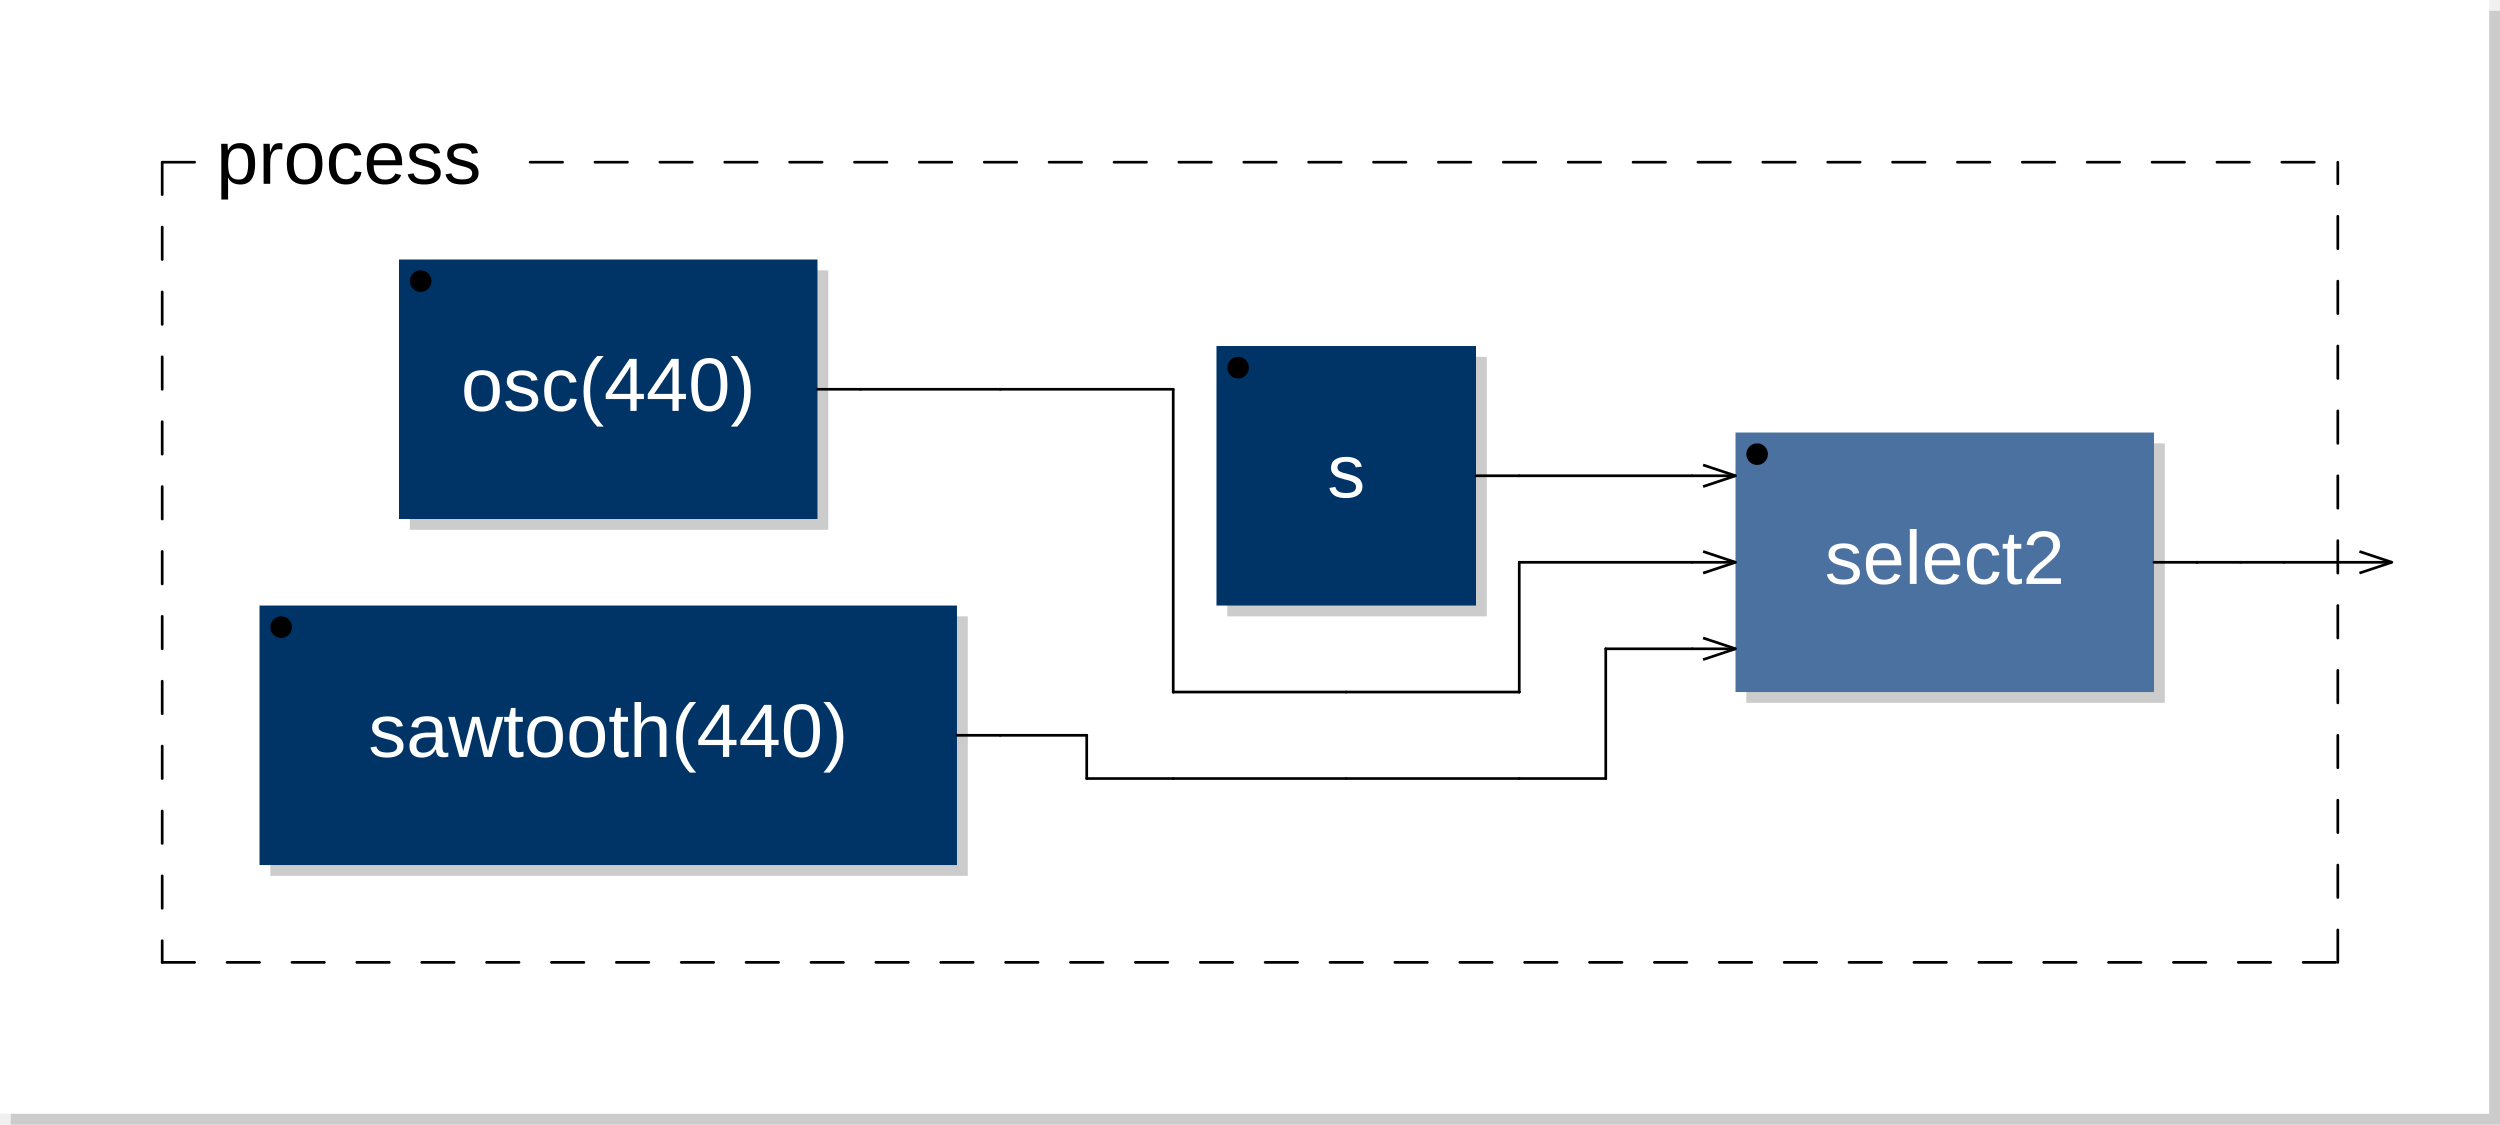
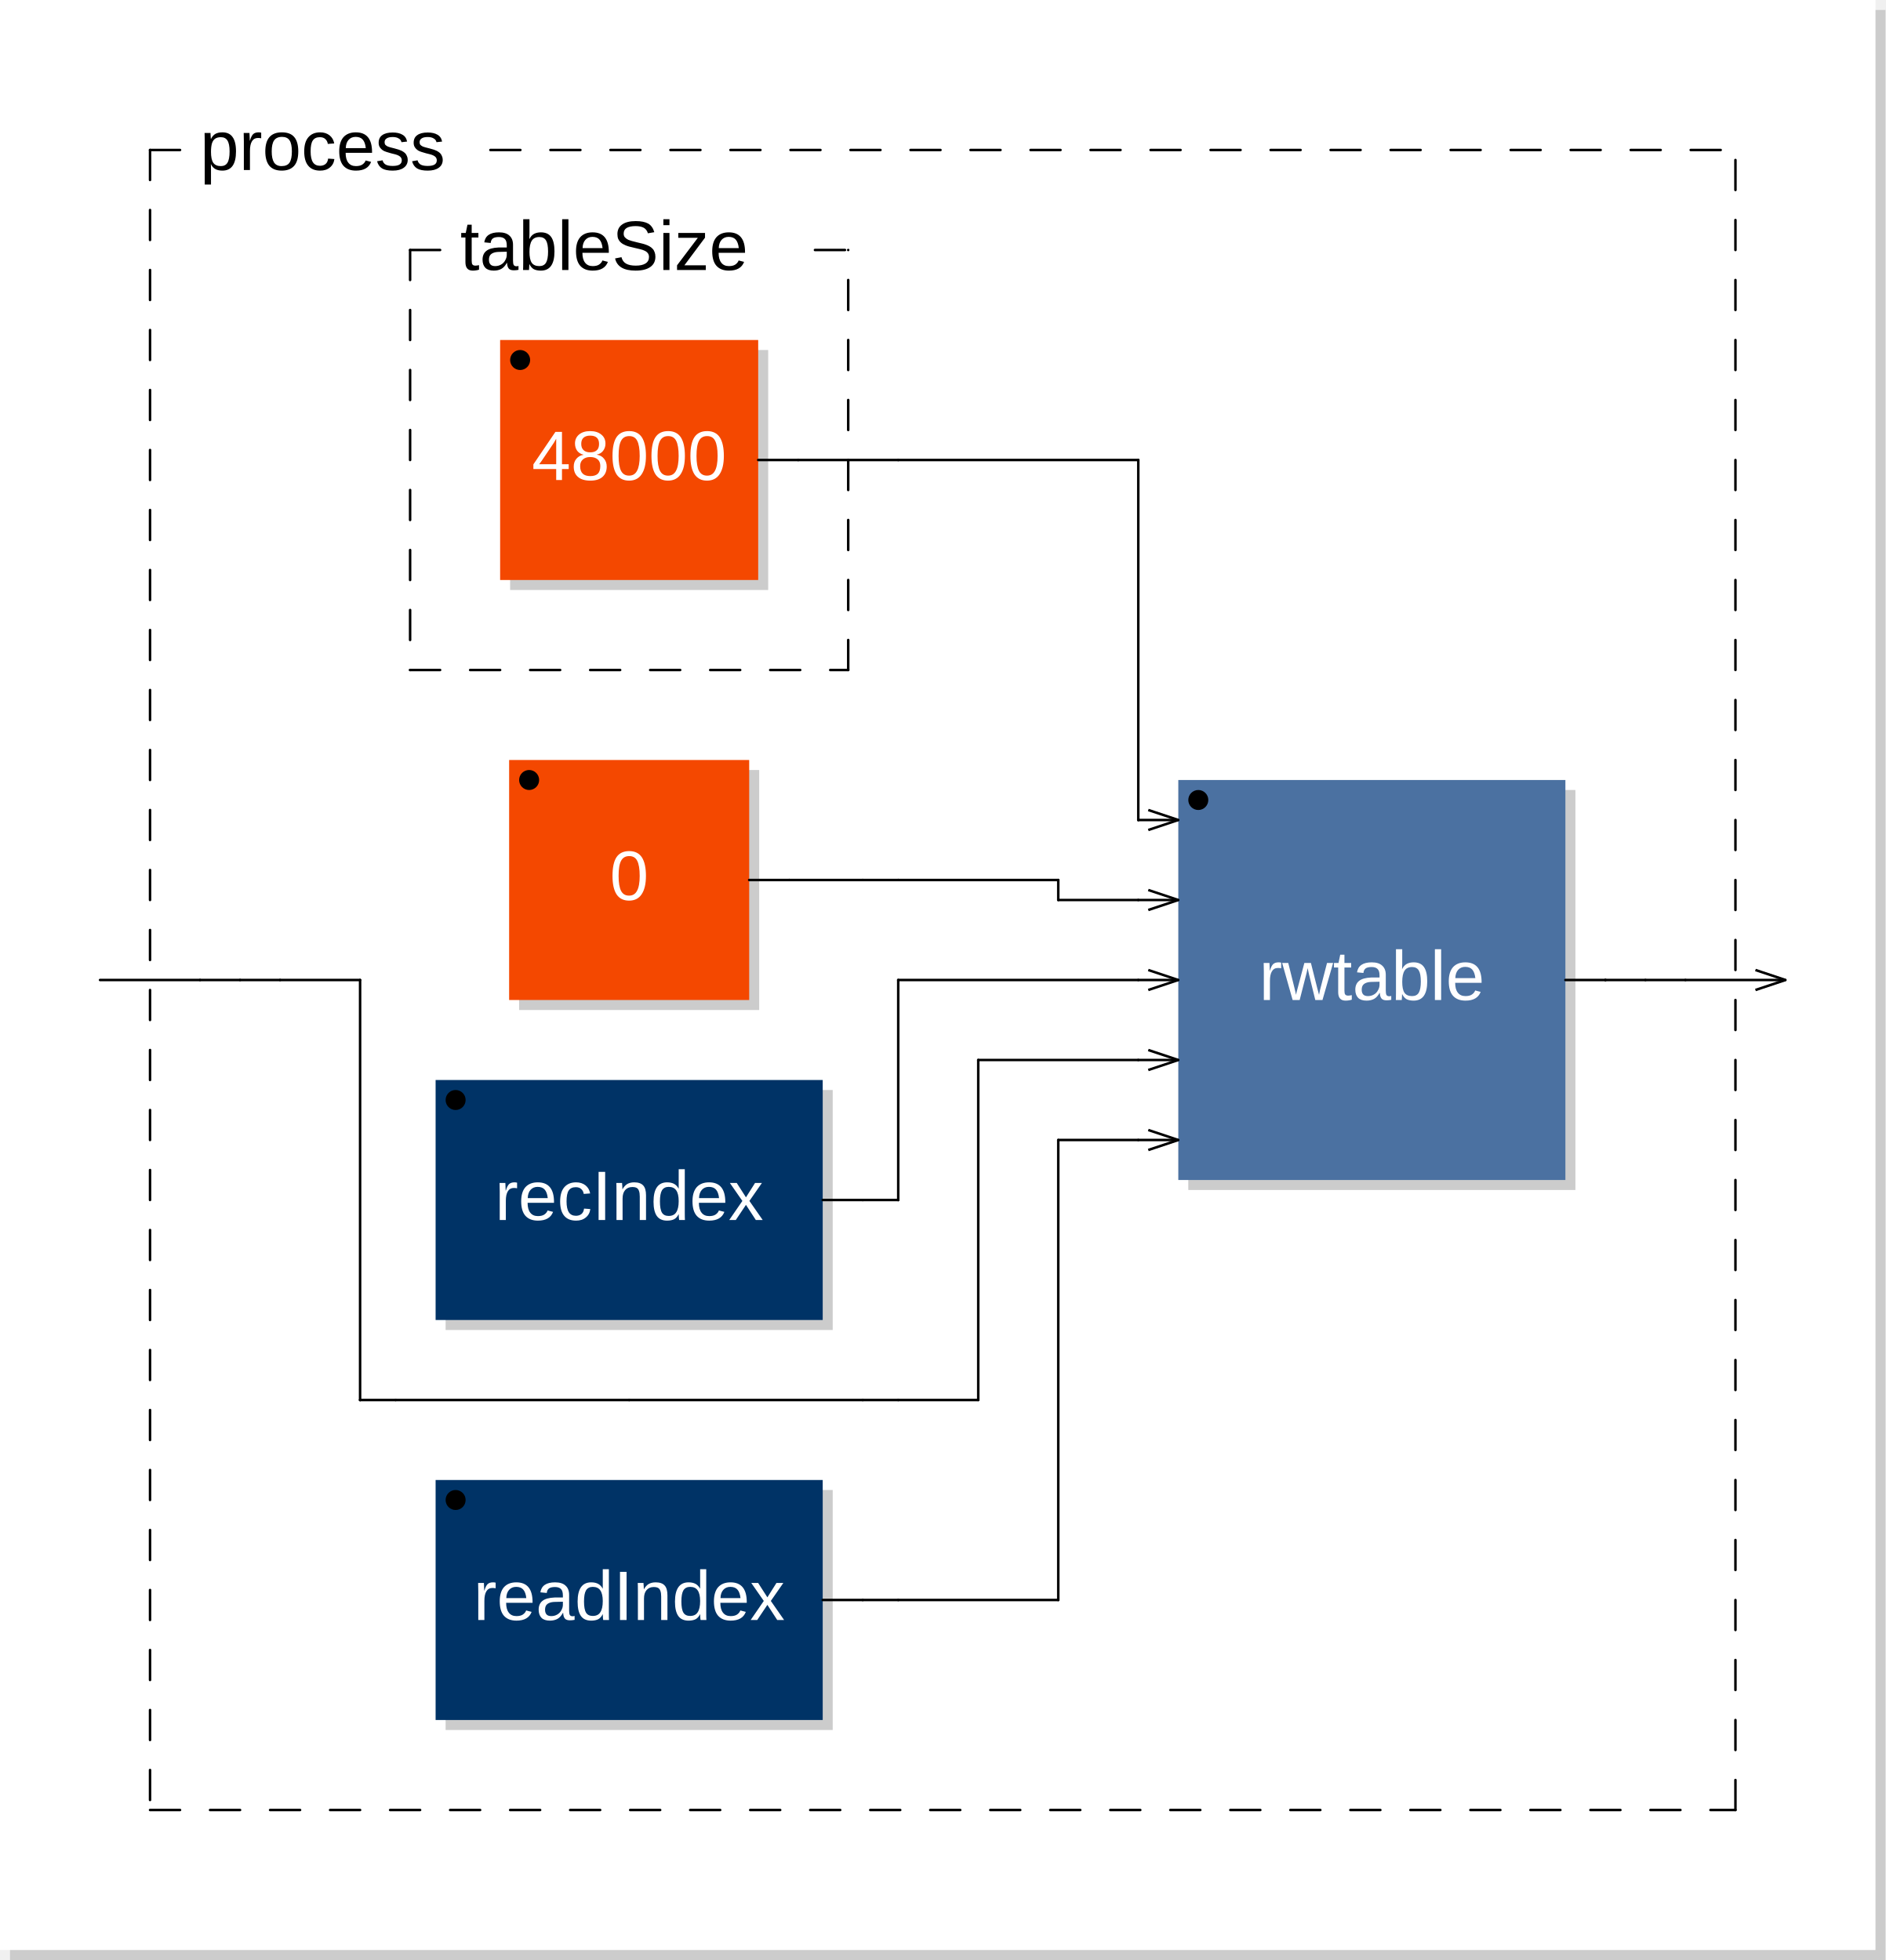
- <svg xmlns="http://www.w3.org/2000/svg" xmlns:xlink="http://www.w3.org/1999/xlink" viewBox="0 0 231.2 104" width="115.6mm" height="52mm" version="1.1">
-   <rect x="1" y="1" width="230.2" height="103" rx="0" ry="0" style="stroke:none;fill:#cccccc;" />
-   <rect x="0" y="0" width="230.2" height="103" rx="0" ry="0" style="stroke:none;fill:#ffffff;" />
+ <svg xmlns="http://www.w3.org/2000/svg" xmlns:xlink="http://www.w3.org/1999/xlink" viewBox="0 0 188.5 196" width="94.25mm" height="98mm" version="1.1">
+   <rect x="1" y="1" width="187.5" height="195" rx="0" ry="0" style="stroke:none;fill:#cccccc;" />
+   <rect x="0" y="0" width="187.5" height="195" rx="0" ry="0" style="stroke:none;fill:#ffffff;" />
  <text x="10" y="7" font-family="Arial" font-size="7" />
-   <a xlink:href="osc-0x7fbc8eee5680.svg">
-     <rect x="37.9" y="25" width="38.7" height="24" rx="0" ry="0" style="stroke:none;fill:#cccccc;" />
-     <rect x="36.9" y="24" width="38.7" height="24" rx="0" ry="0" style="stroke:none;fill:#003366;" />
+   <rect x="51" y="35" width="25.8" height="24" rx="0" ry="0" style="stroke:none;fill:#cccccc;" />
+   <rect x="50" y="34" width="25.8" height="24" rx="0" ry="0" style="stroke:none;fill:#f44800;" />
+   <text x="62.9" y="48" font-family="Arial" font-size="7" text-anchor="middle" fill="#FFFFFF">48000</text>
+   <circle cx="52" cy="36" r="1" />
+   <line x1="41" y1="25" x2="41" y2="67" style="stroke: black; stroke-linecap:round; stroke-width:0.25; stroke-dasharray:3,3;" />
+   <line x1="41" y1="67" x2="84.8" y2="67" style="stroke: black; stroke-linecap:round; stroke-width:0.25; stroke-dasharray:3,3;" />
+   <line x1="84.8" y1="67" x2="84.8" y2="25" style="stroke: black; stroke-linecap:round; stroke-width:0.25; stroke-dasharray:3,3;" />
+   <line x1="41" y1="25" x2="46" y2="25" style="stroke: black; stroke-linecap:round; stroke-width:0.25; stroke-dasharray:3,3;" />
+   <line x1="81.475" y1="25" x2="84.8" y2="25" style="stroke: black; stroke-linecap:round; stroke-width:0.25; stroke-dasharray:3,3;" />
+   <text x="46" y="27" font-family="Arial" font-size="7">tableSize</text>
+   <rect x="51.9" y="77" width="24" height="24" rx="0" ry="0" style="stroke:none;fill:#cccccc;" />
+   <rect x="50.9" y="76" width="24" height="24" rx="0" ry="0" style="stroke:none;fill:#f44800;" />
+   <text x="62.9" y="90" font-family="Arial" font-size="7" text-anchor="middle" fill="#FFFFFF">0</text>
+   <circle cx="52.9" cy="78" r="1" />
+   <a xlink:href="recIndex-0x7f9bf352fc40.svg">
+     <rect x="44.55" y="109" width="38.7" height="24" rx="0" ry="0" style="stroke:none;fill:#cccccc;" />
+     <rect x="43.55" y="108" width="38.7" height="24" rx="0" ry="0" style="stroke:none;fill:#003366;" />
  </a>
-   <a xlink:href="osc-0x7fbc8eee5680.svg">
-     <text x="56.25" y="38" font-family="Arial" font-size="7" text-anchor="middle" fill="#FFFFFF">osc(440)</text>
+   <a xlink:href="recIndex-0x7f9bf352fc40.svg">
+     <text x="62.9" y="122" font-family="Arial" font-size="7" text-anchor="middle" fill="#FFFFFF">recIndex</text>
  </a>
-   <circle cx="38.9" cy="26" r="1" />
-   <a xlink:href="sawtooth-0x7fbc8eee38c0.svg">
-     <rect x="25" y="57" width="64.5" height="24" rx="0" ry="0" style="stroke:none;fill:#cccccc;" />
-     <rect x="24" y="56" width="64.5" height="24" rx="0" ry="0" style="stroke:none;fill:#003366;" />
+   <circle cx="45.55" cy="110" r="1" />
+   <a xlink:href="readIndex-0x7f9bf3531cd0.svg">
+     <rect x="44.55" y="149" width="38.7" height="24" rx="0" ry="0" style="stroke:none;fill:#cccccc;" />
+     <rect x="43.55" y="148" width="38.7" height="24" rx="0" ry="0" style="stroke:none;fill:#003366;" />
  </a>
-   <a xlink:href="sawtooth-0x7fbc8eee38c0.svg">
-     <text x="56.25" y="70" font-family="Arial" font-size="7" text-anchor="middle" fill="#FFFFFF">sawtooth(440)</text>
+   <a xlink:href="readIndex-0x7f9bf3531cd0.svg">
+     <text x="62.9" y="162" font-family="Arial" font-size="7" text-anchor="middle" fill="#FFFFFF">readIndex</text>
  </a>
-   <circle cx="26" cy="58" r="1" />
-   <a xlink:href="s-0x7fbc8eee4bd0.svg">
-     <rect x="113.5" y="33" width="24" height="24" rx="0" ry="0" style="stroke:none;fill:#cccccc;" />
-     <rect x="112.5" y="32" width="24" height="24" rx="0" ry="0" style="stroke:none;fill:#003366;" />
-   </a>
-   <a xlink:href="s-0x7fbc8eee4bd0.svg">
-     <text x="124.5" y="46" font-family="Arial" font-size="7" text-anchor="middle" fill="#FFFFFF">s</text>
-   </a>
-   <circle cx="114.5" cy="34" r="1" />
-   <rect x="161.5" y="41" width="38.7" height="24" rx="0" ry="0" style="stroke:none;fill:#cccccc;" />
-   <rect x="160.5" y="40" width="38.7" height="24" rx="0" ry="0" style="stroke:none;fill:#4B71A1;" />
-   <text x="179.85" y="54" font-family="Arial" font-size="7" text-anchor="middle" fill="#FFFFFF">select2</text>
-   <circle cx="162.5" cy="42" r="1" />
-   <line x1="157.5" y1="43" x2="160.5" y2="44" transform="rotate(0,160.5,44)" style="stroke: black; stroke-width:0.25;" />
-   <line x1="157.5" y1="45" x2="160.5" y2="44" transform="rotate(0,160.5,44)" style="stroke: black; stroke-width:0.25;" />
-   <line x1="157.5" y1="51" x2="160.5" y2="52" transform="rotate(0,160.5,52)" style="stroke: black; stroke-width:0.25;" />
-   <line x1="157.5" y1="53" x2="160.5" y2="52" transform="rotate(0,160.5,52)" style="stroke: black; stroke-width:0.25;" />
-   <line x1="157.5" y1="59" x2="160.5" y2="60" transform="rotate(0,160.5,60)" style="stroke: black; stroke-width:0.25;" />
-   <line x1="157.5" y1="61" x2="160.5" y2="60" transform="rotate(0,160.5,60)" style="stroke: black; stroke-width:0.25;" />
-   <line x1="15" y1="15" x2="15" y2="89" style="stroke: black; stroke-linecap:round; stroke-width:0.25; stroke-dasharray:3,3;" />
-   <line x1="15" y1="89" x2="216.2" y2="89" style="stroke: black; stroke-linecap:round; stroke-width:0.25; stroke-dasharray:3,3;" />
-   <line x1="216.2" y1="89" x2="216.2" y2="15" style="stroke: black; stroke-linecap:round; stroke-width:0.25; stroke-dasharray:3,3;" />
+   <circle cx="45.55" cy="150" r="1" />
+   <rect x="118.8" y="79" width="38.7" height="40" rx="0" ry="0" style="stroke:none;fill:#cccccc;" />
+   <rect x="117.8" y="78" width="38.7" height="40" rx="0" ry="0" style="stroke:none;fill:#4B71A1;" />
+   <text x="137.15" y="100" font-family="Arial" font-size="7" text-anchor="middle" fill="#FFFFFF">rwtable</text>
+   <circle cx="119.8" cy="80" r="1" />
+   <line x1="114.8" y1="81" x2="117.8" y2="82" transform="rotate(0,117.8,82)" style="stroke: black; stroke-width:0.25;" />
+   <line x1="114.8" y1="83" x2="117.8" y2="82" transform="rotate(0,117.8,82)" style="stroke: black; stroke-width:0.25;" />
+   <line x1="114.8" y1="89" x2="117.8" y2="90" transform="rotate(0,117.8,90)" style="stroke: black; stroke-width:0.25;" />
+   <line x1="114.8" y1="91" x2="117.8" y2="90" transform="rotate(0,117.8,90)" style="stroke: black; stroke-width:0.25;" />
+   <line x1="114.8" y1="97" x2="117.8" y2="98" transform="rotate(0,117.8,98)" style="stroke: black; stroke-width:0.25;" />
+   <line x1="114.8" y1="99" x2="117.8" y2="98" transform="rotate(0,117.8,98)" style="stroke: black; stroke-width:0.25;" />
+   <line x1="114.8" y1="105" x2="117.8" y2="106" transform="rotate(0,117.8,106)" style="stroke: black; stroke-width:0.25;" />
+   <line x1="114.8" y1="107" x2="117.8" y2="106" transform="rotate(0,117.8,106)" style="stroke: black; stroke-width:0.25;" />
+   <line x1="114.8" y1="113" x2="117.8" y2="114" transform="rotate(0,117.8,114)" style="stroke: black; stroke-width:0.25;" />
+   <line x1="114.8" y1="115" x2="117.8" y2="114" transform="rotate(0,117.8,114)" style="stroke: black; stroke-width:0.25;" />
+   <line x1="15" y1="15" x2="15" y2="181" style="stroke: black; stroke-linecap:round; stroke-width:0.25; stroke-dasharray:3,3;" />
+   <line x1="15" y1="181" x2="173.5" y2="181" style="stroke: black; stroke-linecap:round; stroke-width:0.25; stroke-dasharray:3,3;" />
+   <line x1="173.5" y1="181" x2="173.5" y2="15" style="stroke: black; stroke-linecap:round; stroke-width:0.25; stroke-dasharray:3,3;" />
  <line x1="15" y1="15" x2="20" y2="15" style="stroke: black; stroke-linecap:round; stroke-width:0.25; stroke-dasharray:3,3;" />
-   <line x1="49.025" y1="15" x2="216.2" y2="15" style="stroke: black; stroke-linecap:round; stroke-width:0.25; stroke-dasharray:3,3;" />
+   <line x1="49.025" y1="15" x2="173.5" y2="15" style="stroke: black; stroke-linecap:round; stroke-width:0.25; stroke-dasharray:3,3;" />
  <text x="20" y="17" font-family="Arial" font-size="7">process</text>
-   <line x1="218.2" y1="51" x2="221.2" y2="52" transform="rotate(0,221.2,52)" style="stroke: black; stroke-width:0.25;" />
-   <line x1="218.2" y1="53" x2="221.2" y2="52" transform="rotate(0,221.2,52)" style="stroke: black; stroke-width:0.25;" />
-   <line x1="75.6" y1="36" x2="79.6" y2="36" style="stroke:black; stroke-linecap:round; stroke-width:0.25;" />
-   <line x1="79.6" y1="36" x2="92.5" y2="36" style="stroke:black; stroke-linecap:round; stroke-width:0.25;" />
-   <line x1="88.5" y1="68" x2="92.5" y2="68" style="stroke:black; stroke-linecap:round; stroke-width:0.25;" />
-   <line x1="92.5" y1="36" x2="108.5" y2="36" style="stroke:black; stroke-linecap:round; stroke-width:0.25;" />
-   <line x1="92.5" y1="68" x2="100.5" y2="68" style="stroke:black; stroke-linecap:round; stroke-width:0.25;" />
-   <line x1="100.5" y1="68" x2="100.5" y2="72" style="stroke:black; stroke-linecap:round; stroke-width:0.25;" />
-   <line x1="100.5" y1="72" x2="108.5" y2="72" style="stroke:black; stroke-linecap:round; stroke-width:0.25;" />
-   <line x1="108.5" y1="36" x2="108.5" y2="64" style="stroke:black; stroke-linecap:round; stroke-width:0.25;" />
-   <line x1="108.5" y1="64" x2="108.5" y2="64" style="stroke:black; stroke-linecap:round; stroke-width:0.25;" />
-   <line x1="108.5" y1="64" x2="124.5" y2="64" style="stroke:black; stroke-linecap:round; stroke-width:0.25;" />
-   <line x1="108.5" y1="72" x2="124.5" y2="72" style="stroke:black; stroke-linecap:round; stroke-width:0.25;" />
-   <line x1="124.5" y1="64" x2="140.5" y2="64" style="stroke:black; stroke-linecap:round; stroke-width:0.25;" />
-   <line x1="124.5" y1="72" x2="140.5" y2="72" style="stroke:black; stroke-linecap:round; stroke-width:0.25;" />
-   <line x1="136.5" y1="44" x2="140.5" y2="44" style="stroke:black; stroke-linecap:round; stroke-width:0.25;" />
-   <line x1="140.5" y1="44" x2="156.5" y2="44" style="stroke:black; stroke-linecap:round; stroke-width:0.25;" />
-   <line x1="140.5" y1="52" x2="156.5" y2="52" style="stroke:black; stroke-linecap:round; stroke-width:0.25;" />
-   <line x1="140.5" y1="64" x2="140.5" y2="52" style="stroke:black; stroke-linecap:round; stroke-width:0.25;" />
-   <line x1="140.5" y1="64" x2="140.5" y2="64" style="stroke:black; stroke-linecap:round; stroke-width:0.25;" />
-   <line x1="140.5" y1="72" x2="148.5" y2="72" style="stroke:black; stroke-linecap:round; stroke-width:0.25;" />
-   <line x1="148.5" y1="60" x2="156.5" y2="60" style="stroke:black; stroke-linecap:round; stroke-width:0.25;" />
-   <line x1="148.5" y1="72" x2="148.5" y2="60" style="stroke:black; stroke-linecap:round; stroke-width:0.25;" />
-   <line x1="156.5" y1="44" x2="160.5" y2="44" style="stroke:black; stroke-linecap:round; stroke-width:0.25;" />
-   <line x1="156.5" y1="52" x2="160.5" y2="52" style="stroke:black; stroke-linecap:round; stroke-width:0.25;" />
-   <line x1="156.5" y1="60" x2="160.5" y2="60" style="stroke:black; stroke-linecap:round; stroke-width:0.25;" />
-   <line x1="199.2" y1="52" x2="203.2" y2="52" style="stroke:black; stroke-linecap:round; stroke-width:0.25;" />
-   <line x1="203.2" y1="52" x2="203.2" y2="52" style="stroke:black; stroke-linecap:round; stroke-width:0.25;" />
-   <line x1="203.2" y1="52" x2="207.2" y2="52" style="stroke:black; stroke-linecap:round; stroke-width:0.25;" />
-   <line x1="207.2" y1="52" x2="211.2" y2="52" style="stroke:black; stroke-linecap:round; stroke-width:0.25;" />
-   <line x1="211.2" y1="52" x2="221.2" y2="52" style="stroke:black; stroke-linecap:round; stroke-width:0.25;" />
+   <line x1="175.5" y1="97" x2="178.5" y2="98" transform="rotate(0,178.5,98)" style="stroke: black; stroke-width:0.25;" />
+   <line x1="175.5" y1="99" x2="178.5" y2="98" transform="rotate(0,178.5,98)" style="stroke: black; stroke-width:0.25;" />
+   <line x1="10" y1="98" x2="20" y2="98" style="stroke:black; stroke-linecap:round; stroke-width:0.25;" />
+   <line x1="20" y1="98" x2="24" y2="98" style="stroke:black; stroke-linecap:round; stroke-width:0.25;" />
+   <line x1="24" y1="98" x2="28" y2="98" style="stroke:black; stroke-linecap:round; stroke-width:0.25;" />
+   <line x1="28" y1="98" x2="36" y2="98" style="stroke:black; stroke-linecap:round; stroke-width:0.25;" />
+   <line x1="36" y1="98" x2="36" y2="140" style="stroke:black; stroke-linecap:round; stroke-width:0.25;" />
+   <line x1="36" y1="140" x2="36" y2="140" style="stroke:black; stroke-linecap:round; stroke-width:0.25;" />
+   <line x1="36" y1="140" x2="39.55" y2="140" style="stroke:black; stroke-linecap:round; stroke-width:0.25;" />
+   <line x1="39.55" y1="140" x2="62.9" y2="140" style="stroke:black; stroke-linecap:round; stroke-width:0.25;" />
+   <line x1="62.9" y1="140" x2="86.25" y2="140" style="stroke:black; stroke-linecap:round; stroke-width:0.25;" />
+   <line x1="74.9" y1="88" x2="78.9" y2="88" style="stroke:black; stroke-linecap:round; stroke-width:0.25;" />
+   <line x1="75.8" y1="46" x2="79.8" y2="46" style="stroke:black; stroke-linecap:round; stroke-width:0.25;" />
+   <line x1="78.9" y1="88" x2="86.25" y2="88" style="stroke:black; stroke-linecap:round; stroke-width:0.25;" />
+   <line x1="79.8" y1="46" x2="89.8" y2="46" style="stroke:black; stroke-linecap:round; stroke-width:0.25;" />
+   <line x1="82.25" y1="120" x2="86.25" y2="120" style="stroke:black; stroke-linecap:round; stroke-width:0.25;" />
+   <line x1="82.25" y1="160" x2="86.25" y2="160" style="stroke:black; stroke-linecap:round; stroke-width:0.25;" />
+   <line x1="86.25" y1="88" x2="89.8" y2="88" style="stroke:black; stroke-linecap:round; stroke-width:0.25;" />
+   <line x1="86.25" y1="140" x2="89.8" y2="140" style="stroke:black; stroke-linecap:round; stroke-width:0.25;" />
+   <line x1="86.25" y1="120" x2="89.8" y2="120" style="stroke:black; stroke-linecap:round; stroke-width:0.25;" />
+   <line x1="86.25" y1="160" x2="89.8" y2="160" style="stroke:black; stroke-linecap:round; stroke-width:0.25;" />
+   <line x1="89.8" y1="88" x2="105.8" y2="88" style="stroke:black; stroke-linecap:round; stroke-width:0.25;" />
+   <line x1="89.8" y1="140" x2="97.8" y2="140" style="stroke:black; stroke-linecap:round; stroke-width:0.25;" />
+   <line x1="89.8" y1="46" x2="113.8" y2="46" style="stroke:black; stroke-linecap:round; stroke-width:0.25;" />
+   <line x1="89.8" y1="98" x2="113.8" y2="98" style="stroke:black; stroke-linecap:round; stroke-width:0.25;" />
+   <line x1="89.8" y1="120" x2="89.8" y2="98" style="stroke:black; stroke-linecap:round; stroke-width:0.25;" />
+   <line x1="89.8" y1="120" x2="89.8" y2="120" style="stroke:black; stroke-linecap:round; stroke-width:0.25;" />
+   <line x1="89.8" y1="160" x2="105.8" y2="160" style="stroke:black; stroke-linecap:round; stroke-width:0.25;" />
+   <line x1="97.8" y1="106" x2="113.8" y2="106" style="stroke:black; stroke-linecap:round; stroke-width:0.25;" />
+   <line x1="97.8" y1="140" x2="97.8" y2="106" style="stroke:black; stroke-linecap:round; stroke-width:0.25;" />
+   <line x1="105.8" y1="88" x2="105.8" y2="90" style="stroke:black; stroke-linecap:round; stroke-width:0.25;" />
+   <line x1="105.8" y1="90" x2="113.8" y2="90" style="stroke:black; stroke-linecap:round; stroke-width:0.25;" />
+   <line x1="105.8" y1="114" x2="113.8" y2="114" style="stroke:black; stroke-linecap:round; stroke-width:0.25;" />
+   <line x1="105.8" y1="160" x2="105.8" y2="114" style="stroke:black; stroke-linecap:round; stroke-width:0.25;" />
+   <line x1="113.8" y1="46" x2="113.8" y2="82" style="stroke:black; stroke-linecap:round; stroke-width:0.25;" />
+   <line x1="113.8" y1="82" x2="113.8" y2="82" style="stroke:black; stroke-linecap:round; stroke-width:0.25;" />
+   <line x1="113.8" y1="82" x2="117.8" y2="82" style="stroke:black; stroke-linecap:round; stroke-width:0.25;" />
+   <line x1="113.8" y1="90" x2="117.8" y2="90" style="stroke:black; stroke-linecap:round; stroke-width:0.25;" />
+   <line x1="113.8" y1="98" x2="117.8" y2="98" style="stroke:black; stroke-linecap:round; stroke-width:0.25;" />
+   <line x1="113.8" y1="106" x2="117.8" y2="106" style="stroke:black; stroke-linecap:round; stroke-width:0.25;" />
+   <line x1="113.8" y1="114" x2="117.8" y2="114" style="stroke:black; stroke-linecap:round; stroke-width:0.25;" />
+   <line x1="156.5" y1="98" x2="160.5" y2="98" style="stroke:black; stroke-linecap:round; stroke-width:0.25;" />
+   <line x1="160.5" y1="98" x2="160.5" y2="98" style="stroke:black; stroke-linecap:round; stroke-width:0.25;" />
+   <line x1="160.5" y1="98" x2="164.5" y2="98" style="stroke:black; stroke-linecap:round; stroke-width:0.25;" />
+   <line x1="164.5" y1="98" x2="168.5" y2="98" style="stroke:black; stroke-linecap:round; stroke-width:0.25;" />
+   <line x1="168.5" y1="98" x2="178.5" y2="98" style="stroke:black; stroke-linecap:round; stroke-width:0.25;" />
</svg>
